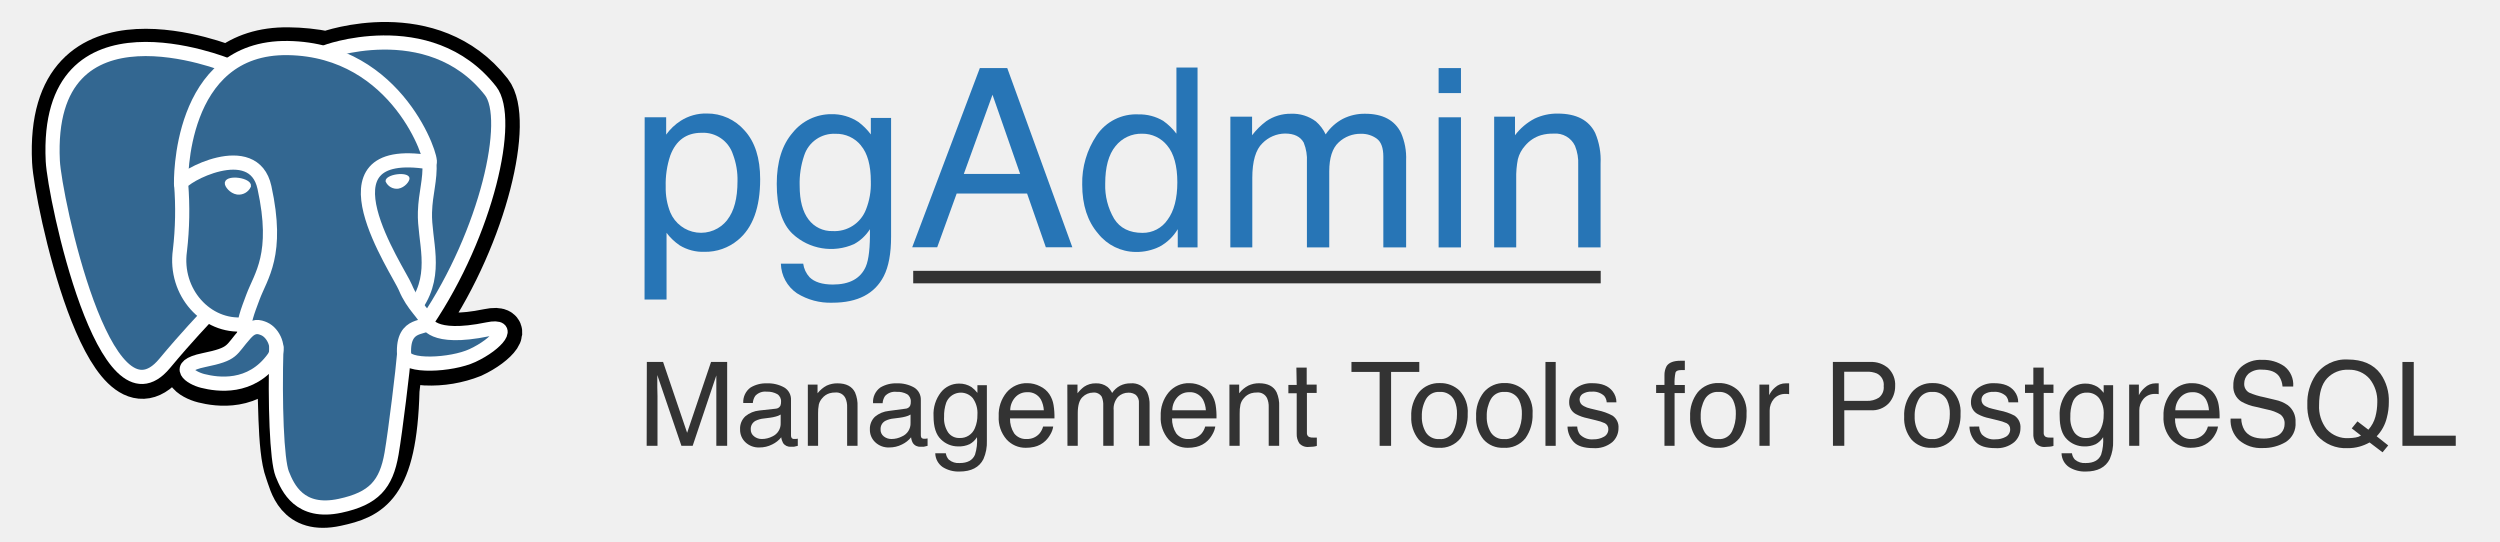
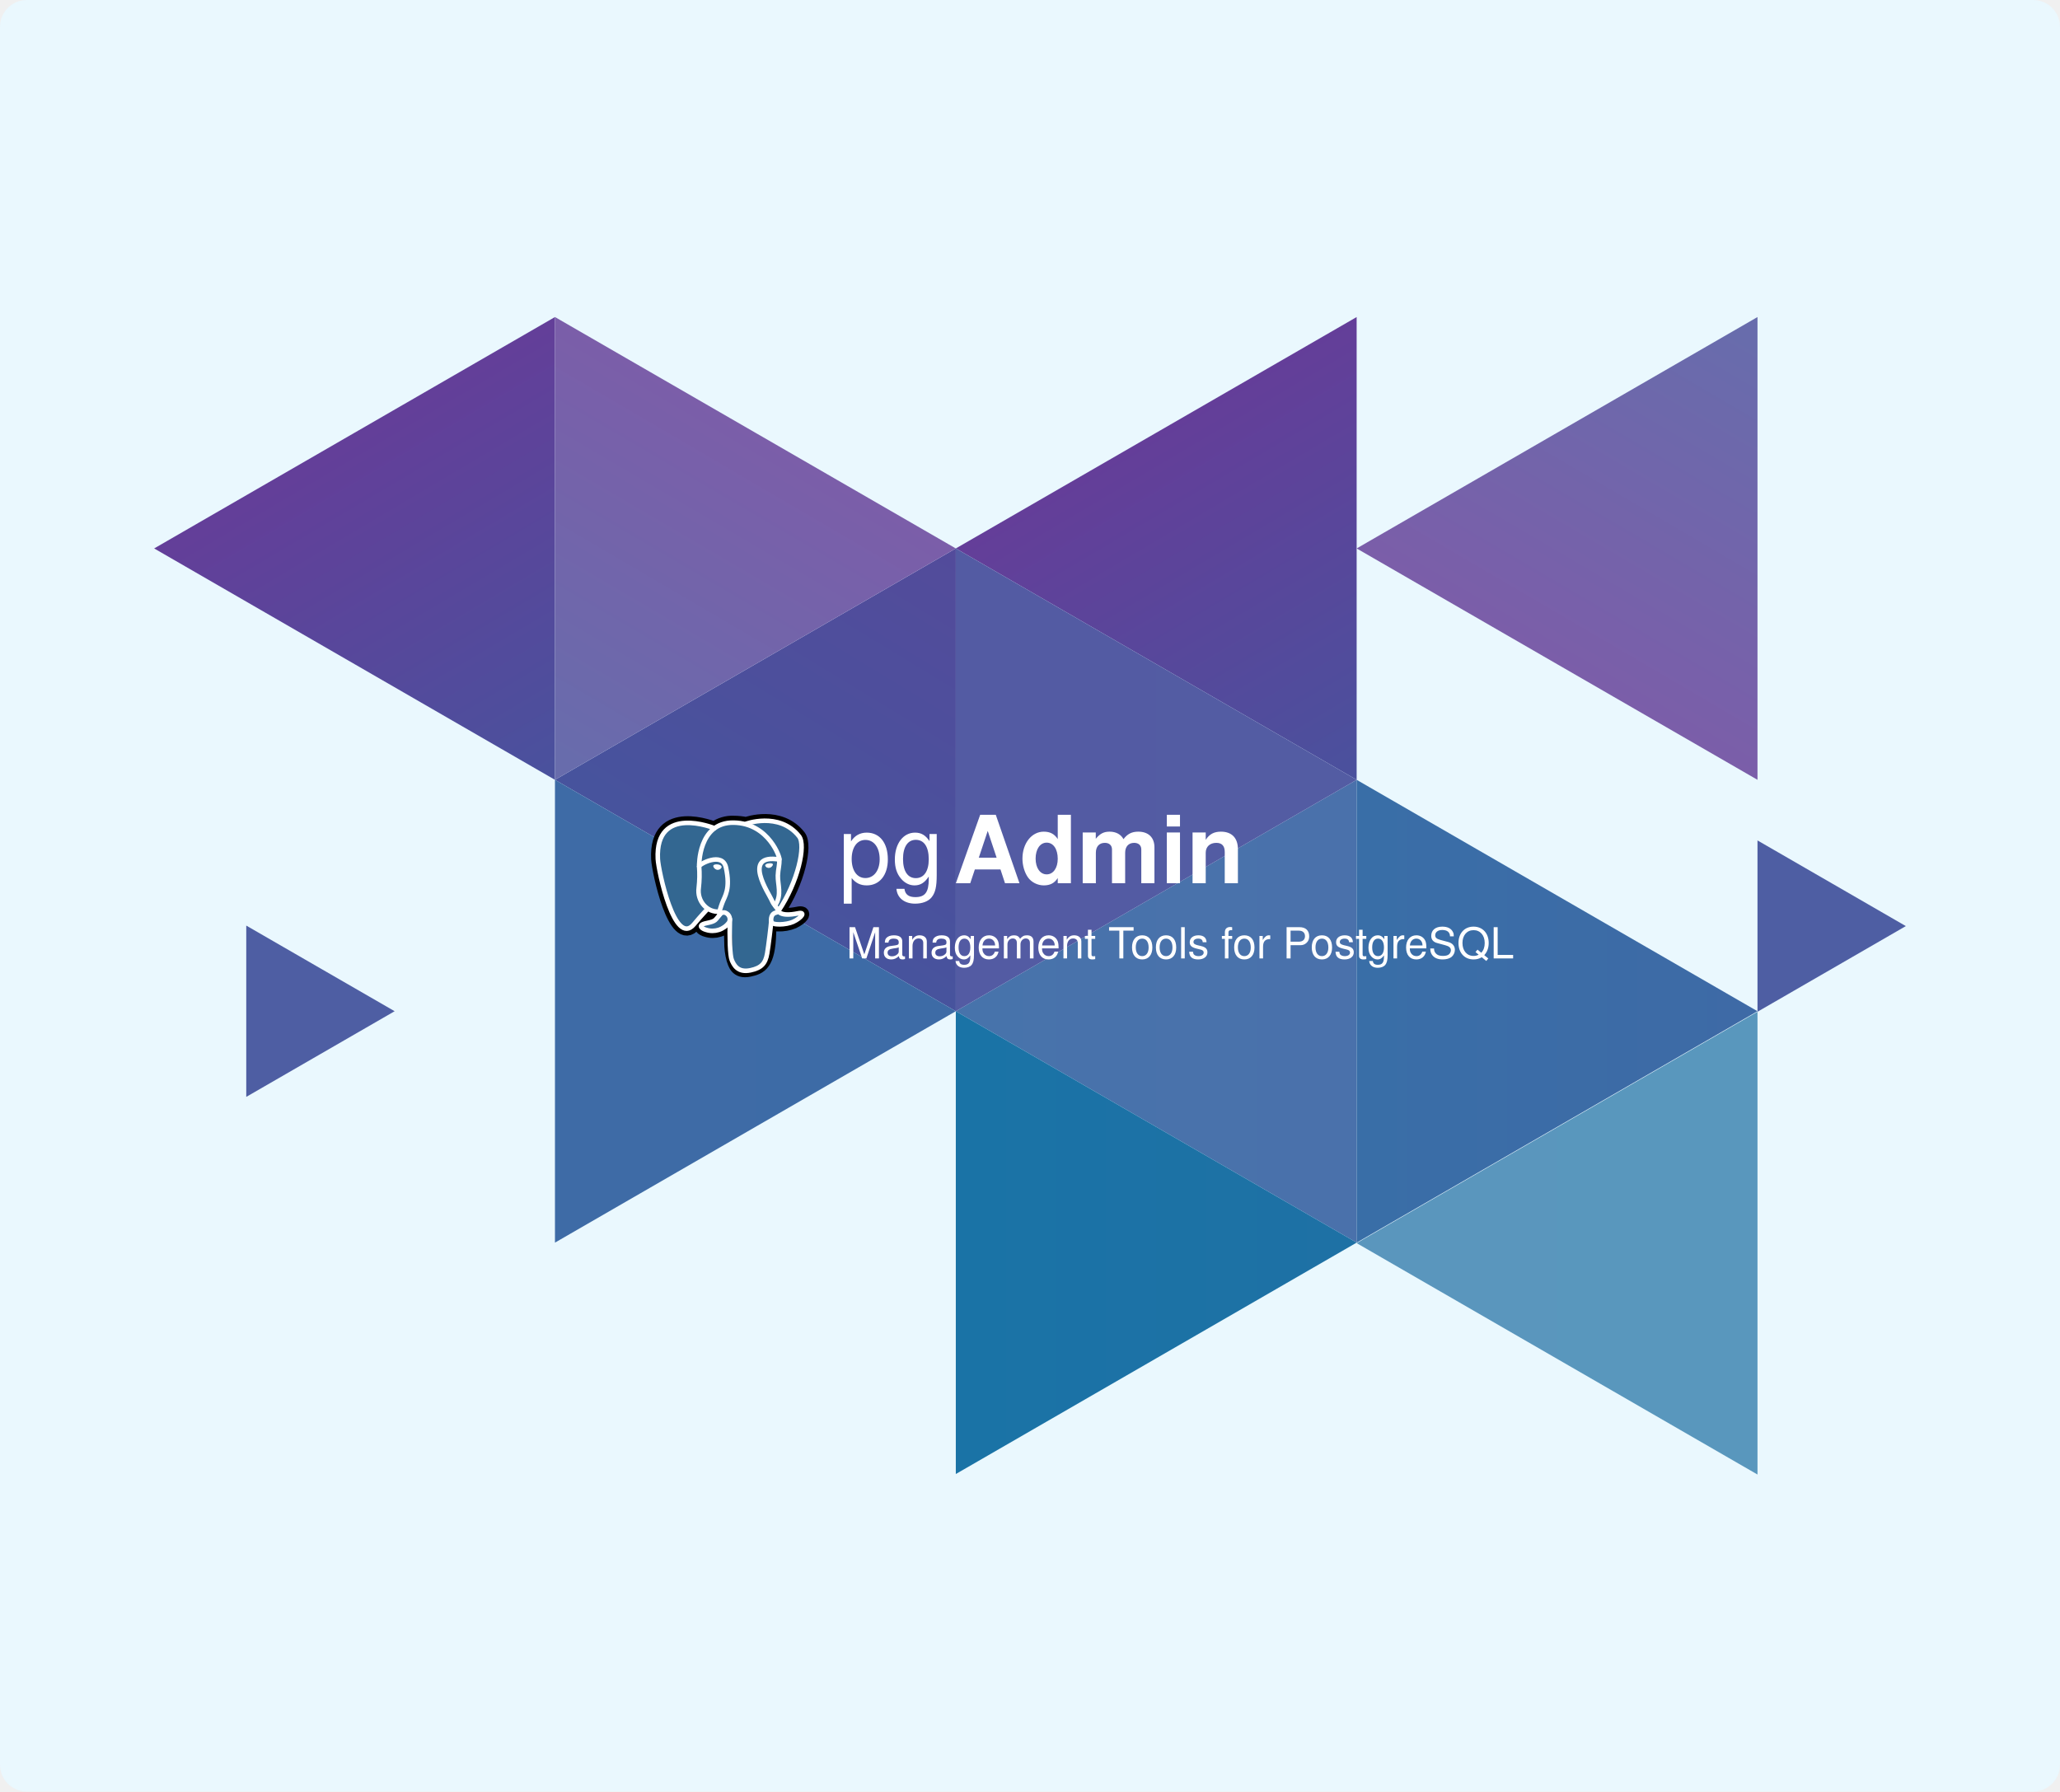
- <svg xmlns="http://www.w3.org/2000/svg" viewBox="0 0 600 130">
+ <svg xmlns="http://www.w3.org/2000/svg" xmlns:xlink="http://www.w3.org/1999/xlink" viewBox="0 0 768 668">
  <defs>
-     <style>.cls-1{stroke:#000;stroke-width:10.19px;}.cls-2{fill:#336791;}.cls-3,.cls-4,.cls-9{fill:none;}.cls-3,.cls-4,.cls-5,.cls-6{stroke:#fff;}.cls-3,.cls-4{stroke-linecap:round;stroke-width:3.4px;}.cls-3{stroke-linejoin:round;}.cls-4{stroke-linejoin:bevel;}.cls-5,.cls-6{fill:#fff;}.cls-5{stroke-width:1.13px;}.cls-6{stroke-width:0.57px;}.cls-7{fill:#2775b6;}.cls-8{fill:#333;}.cls-9{stroke:#333;stroke-width:3px;}</style>
+     <style>.cls-1{fill:#e9f8ff;opacity:0.9;}.cls-2{fill:url(#linear-gradient);}.cls-3{fill:url(#linear-gradient-2);}.cls-4{fill:url(#linear-gradient-3);}.cls-5{fill:url(#linear-gradient-4);}.cls-6{fill:url(#linear-gradient-5);}.cls-7{fill:url(#linear-gradient-6);}.cls-8{fill:url(#linear-gradient-7);}.cls-9{fill:url(#linear-gradient-8);}.cls-10{fill:url(#linear-gradient-9);}.cls-11{fill:url(#linear-gradient-10);}.cls-12{fill:url(#linear-gradient-11);}.cls-13{fill:url(#linear-gradient-12);}.cls-14{fill:url(#linear-gradient-13);}.cls-15{stroke:#000;stroke-width:5.11px;}.cls-16{fill:#336791;}.cls-17,.cls-18{fill:none;stroke-linecap:round;stroke-width:1.7px;}.cls-17,.cls-18,.cls-19,.cls-20{stroke:#fff;}.cls-17{stroke-linejoin:round;}.cls-18{stroke-linejoin:bevel;}.cls-19,.cls-20,.cls-21,.cls-23{fill:#fff;}.cls-19{stroke-width:0.57px;}.cls-20{stroke-width:0.29px;}.cls-21{font-size:35px;}.cls-21,.cls-23{font-family:Helvetica-Light, Helvetica;font-weight:300;}.cls-22{font-family:Helvetica-Bold, Helvetica;font-weight:700;}.cls-23{font-size:16px;}</style>
+     <linearGradient id="linear-gradient" x1="206.44" y1="286.69" x2="130.27" y2="158.12" gradientUnits="userSpaceOnUse">
+       <stop offset="0" stop-color="#4a519d" />
+       <stop offset="1" stop-color="#643e99" />
+     </linearGradient>
+     <linearGradient id="linear-gradient-2" x1="507.22" y1="289.91" x2="430.57" y2="160.52" xlink:href="#linear-gradient" />
+     <linearGradient id="linear-gradient-3" x1="505.78" y1="463.51" x2="655.22" y2="463.51" gradientUnits="userSpaceOnUse">
+       <stop offset="0" stop-color="#5a96bd" />
+       <stop offset="1" stop-color="#5997bd" />
+     </linearGradient>
+     <linearGradient id="linear-gradient-4" x1="282.24" y1="332.89" x2="360.13" y2="204.7" gradientUnits="userSpaceOnUse">
+       <stop offset="0" stop-color="#47539d" />
+       <stop offset="1" stop-color="#534b9b" />
+     </linearGradient>
+     <linearGradient id="linear-gradient-5" x1="285.87" y1="154.1" x2="210.32" y2="283.03" gradientUnits="userSpaceOnUse">
+       <stop offset="0" stop-color="#7c5da9" />
+       <stop offset="1" stop-color="#686cac" />
+     </linearGradient>
+     <linearGradient id="linear-gradient-6" x1="733.76" y1="142.12" x2="658.21" y2="271.05" gradientTransform="translate(1310.01 397) rotate(180)" xlink:href="#linear-gradient-5" />
+     <linearGradient id="linear-gradient-7" x1="655.22" y1="345.3" x2="710.53" y2="345.3" gradientUnits="userSpaceOnUse">
+       <stop offset="0" stop-color="#4e5ea3" />
+       <stop offset="1" stop-color="#4e5ea3" />
+     </linearGradient>
+     <linearGradient id="linear-gradient-8" x1="91.81" y1="377.04" x2="147.13" y2="377.04" xlink:href="#linear-gradient-7" />
+     <linearGradient id="linear-gradient-9" x1="206.9" y1="377.04" x2="356.34" y2="377.04" gradientUnits="userSpaceOnUse">
+       <stop offset="0" stop-color="#3e6ba6" />
+       <stop offset="1" stop-color="#3d6ba6" />
+     </linearGradient>
+     <linearGradient id="linear-gradient-10" x1="356.34" y1="377.04" x2="505.78" y2="377.04" gradientUnits="userSpaceOnUse">
+       <stop offset="0" stop-color="#4773ab" />
+       <stop offset="1" stop-color="#4a71ab" />
+     </linearGradient>
+     <linearGradient id="linear-gradient-11" x1="505.78" y1="377.04" x2="655.22" y2="377.04" gradientUnits="userSpaceOnUse">
+       <stop offset="0" stop-color="#396ea7" />
+       <stop offset="1" stop-color="#3e6aa6" />
+     </linearGradient>
+     <linearGradient id="linear-gradient-12" x1="356.34" y1="290.76" x2="505.78" y2="290.76" gradientUnits="userSpaceOnUse">
+       <stop offset="0" stop-color="#535ba3" />
+       <stop offset="1" stop-color="#535ca3" />
+     </linearGradient>
+     <linearGradient id="linear-gradient-13" x1="356.34" y1="463.32" x2="505.78" y2="463.32" gradientUnits="userSpaceOnUse">
+       <stop offset="0" stop-color="#1a73a6" />
+       <stop offset="1" stop-color="#1e71a5" />
+     </linearGradient>
  </defs>
+   <g id="Layer_2" data-name="Layer 2">
+     <rect class="cls-1" width="768" height="668" rx="10" />
+   </g>
  <g id="Layer_1" data-name="Layer 1">
-     <g id="Layer_3">
-       <path class="cls-1" d="M95.59,93.65c.77-6.44.54-7.38,5.33-6.34l1.21.11a27.6,27.6,0,0,0,11.34-1.91c6.09-2.83,9.71-7.55,3.7-6.31-13.71,2.83-14.65-1.81-14.65-1.81C117,55.91,123,28.64,117.82,22,103.57,3.76,78.91,12.37,78.5,12.6l-.13,0a48.65,48.65,0,0,0-9.15-.95C63,11.57,58.31,13.29,54.74,16c0,0-44-18.12-41.95,22.8.44,8.7,12.48,65.86,26.84,48.6C44.88,81.08,50,75.75,50,75.75A13.39,13.39,0,0,0,58.65,78l.25-.21a9,9,0,0,0,.1,2.46c-3.7,4.13-2.62,4.86-10,6.38s-3.09,4.29-.22,5c3.48.87,11.53,2.1,17-5.52l-.22.87c1.46,1.16,1.36,8.35,1.56,13.48s.55,9.93,1.6,12.75,2.28,10.1,12,8C88.81,119.46,95,117,95.59,93.65" />
-       <path class="cls-2" d="M117.17,79.2c-13.71,2.83-14.65-1.81-14.65-1.81C117,55.91,123,28.64,117.82,22,103.57,3.76,78.91,12.37,78.5,12.6l-.13,0a48.65,48.65,0,0,0-9.15-.95C63,11.57,58.31,13.29,54.74,16c0,0-44-18.12-41.95,22.8.44,8.7,12.48,65.86,26.84,48.6C44.88,81.08,50,75.75,50,75.75A13.39,13.39,0,0,0,58.65,78l.25-.21A9.41,9.41,0,0,0,59,80.22c-3.7,4.13-2.61,4.86-10,6.38s-3.08,4.29-.21,5c3.48.87,11.53,2.1,17-5.52l-.22.87c1.45,1.16,2.47,7.56,2.3,13.35s-.28,9.77.86,12.88,2.28,10.1,12,8C88.81,119.46,93,115,93.6,107.42,94,102.07,95,102.87,95,98.08l.75-2.26c.87-7.26.14-9.6,5.15-8.51l1.21.11a27.6,27.6,0,0,0,11.34-1.91c6.09-2.83,9.71-7.55,3.7-6.31Z" />
-       <path class="cls-3" d="M66.33,83.36c-.38,13.5.09,27.09,1.41,30.39s4.15,9.73,13.88,7.64c8.12-1.74,11.08-5.11,12.36-12.55.94-5.47,2.77-20.67,3-23.79" />
-       <path class="cls-3" d="M54.67,15.7s-44-18-42,22.93c.44,8.7,12.48,65.87,26.84,48.6,5.25-6.32,10-11.27,10-11.27" />
-       <path class="cls-3" d="M78.45,12.42c-1.52.47,24.49-9.51,39.28,9.38,5.22,6.67-.83,33.94-15.31,55.42" />
-       <path class="cls-4" d="M102.42,77.22s.94,4.64,14.65,1.81c6-1.24,2.4,3.48-3.7,6.31-5,2.32-16.21,2.92-16.39-.29-.47-8.27,5.9-5.76,5.44-7.83-.42-1.87-3.26-3.7-5.15-8.27-1.64-4-22.57-34.58,5.8-30,1-.22-7.4-27-33.95-27.42S43.45,44.14,43.45,44.14" />
-       <path class="cls-3" d="M58.9,80.05c-3.7,4.13-2.61,4.86-10,6.38s-3.09,4.29-.22,5c3.48.87,11.53,2.1,17-5.52,1.66-2.32,0-6-2.28-7-1.1-.46-2.57-1-4.46,1.09Z" />
-       <path class="cls-3" d="M58.66,80c-.38-2.44.79-5.33,2.05-8.71C62.6,66.19,67,61.11,63.47,45c-2.6-12-20-2.5-20-.87a81.48,81.48,0,0,1-.29,16c-1.41,10.06,6.4,18.57,15.39,17.7" />
-       <path class="cls-5" d="M54.51,43.9c-.08.55,1,2,2.45,2.23a2.62,2.62,0,0,0,2.72-1.51c.08-.56-1-1.17-2.44-1.37s-2.65.09-2.73.65Z" />
-       <path class="cls-6" d="M98,42.76c.07.56-1,2-2.45,2.24a2.64,2.64,0,0,1-2.73-1.52c-.07-.55,1-1.16,2.45-1.36s2.65.09,2.73.64Z" />
-       <path class="cls-3" d="M103.07,38.92c.24,4.36-.94,7.33-1.08,12-.22,6.74,3.21,14.46-2,22.19" />
+     <polygon class="cls-2" points="206.9 204.49 206.9 290.76 132.19 247.63 57.47 204.49 132.19 161.35 206.9 118.21 206.9 204.49" />
+     <polygon class="cls-3" points="505.78 204.49 505.78 290.76 431.06 247.63 356.34 204.49 431.06 161.35 505.78 118.21 505.78 204.49" />
+     <polygon class="cls-4" points="655.22 463.51 655.22 549.79 580.5 506.65 505.78 463.51 580.5 420.37 655.22 377.24 655.22 463.51" />
+     <polygon class="cls-5" points="356.34 290.76 356.34 377.04 281.62 333.9 206.9 290.76 281.62 247.63 356.34 204.49 356.34 290.76" />
+     <polygon class="cls-6" points="206.9 204.49 206.9 118.21 281.62 161.35 356.34 204.49 281.62 247.63 206.9 290.76 206.9 204.49" />
+     <polygon class="cls-7" points="655.22 204.49 655.22 290.76 580.5 247.63 505.78 204.49 580.5 161.35 655.22 118.21 655.22 204.49" />
+     <polygon class="cls-8" points="655.22 345.3 655.22 313.36 682.88 329.33 710.53 345.3 682.88 361.27 655.22 377.24 655.22 345.3" />
+     <polygon class="cls-9" points="91.81 377.04 91.81 345.11 119.47 361.08 147.13 377.04 119.47 393.01 91.81 408.98 91.81 377.04" />
+     <polygon class="cls-10" points="206.9 377.04 206.9 290.76 281.62 333.9 356.34 377.04 281.62 420.18 206.9 463.32 206.9 377.04" />
+     <polygon class="cls-11" points="505.78 377.04 505.78 463.32 431.06 420.18 356.34 377.04 431.06 333.9 505.78 290.76 505.78 377.04" />
+     <polygon class="cls-12" points="505.78 377.04 505.78 290.76 580.5 333.9 655.22 377.04 580.5 420.18 505.78 463.32 505.78 377.04" />
+     <polygon class="cls-13" points="356.34 290.76 356.34 204.49 431.06 247.63 505.78 290.76 431.06 333.9 356.34 377.04 356.34 290.76" />
+     <polygon class="cls-14" points="356.34 463.32 356.34 377.04 431.06 420.18 505.78 463.32 431.06 506.46 356.34 549.6 356.34 463.32" />
+     <g id="Layer_1-2" data-name="Layer 1">
+       <g id="Layer_3" data-name="Layer 3">
+         <path class="cls-15" d="M286.79,347.86c.38-3.23.27-3.7,2.67-3.18l.61.06a13.8,13.8,0,0,0,5.68-1c3.05-1.42,4.87-3.78,1.86-3.16-6.88,1.42-7.35-.91-7.35-.91,7.26-10.77,10.27-24.44,7.67-27.77-7.14-9.14-19.51-4.83-19.71-4.71h-.07a23.5,23.5,0,0,0-4.58-.48,11.36,11.36,0,0,0-7.26,2.18s-22.06-9.08-21,11.43c.22,4.36,6.26,33,13.46,24.37,2.63-3.17,5.2-5.84,5.2-5.84a6.73,6.73,0,0,0,4.34,1.13l.12-.11a4.6,4.6,0,0,0,.05,1.23c-1.85,2.08-1.31,2.44-5,3.2s-1.55,2.15-.11,2.51a7.64,7.64,0,0,0,8.52-2.77l-.11.44c.73.58.68,4.19.78,6.76a23.87,23.87,0,0,0,.81,6.39c.52,1.41,1.14,5.06,6,4,4.06-.88,7.16-2.11,7.46-13.82" />
+         <path class="cls-16" d="M297.61,340.62c-6.88,1.42-7.35-.91-7.35-.91,7.26-10.77,10.27-24.44,7.67-27.77-7.14-9.14-19.51-4.83-19.71-4.71h-.07a23.5,23.5,0,0,0-4.58-.48,11.36,11.36,0,0,0-7.26,2.18s-22.06-9.08-21,11.43c.22,4.36,6.26,33,13.46,24.37,2.63-3.17,5.2-5.84,5.2-5.84a6.73,6.73,0,0,0,4.34,1.13l.12-.11a5,5,0,0,0,.05,1.22c-1.85,2.07-1.31,2.44-5,3.2s-1.55,2.15-.11,2.5a7.65,7.65,0,0,0,8.53-2.76l-.11.43c.72.59,1.23,3.79,1.15,6.7s-.14,4.9.43,6.45,1.14,5.07,6,4c4.05-.87,6.15-3.1,6.45-6.9.2-2.69.7-2.28.7-4.69l.38-1.13c.43-3.64.07-4.81,2.58-4.27l.61.06a13.8,13.8,0,0,0,5.68-1c3.05-1.42,4.87-3.78,1.86-3.16Z" />
+         <path class="cls-17" d="M272.12,342.7c-.19,6.77,0,13.59.7,15.24s2.08,4.88,7,3.83c4.07-.87,5.56-2.56,6.2-6.29.47-2.74,1.39-10.36,1.5-11.93m-21.21-34.77s-22.06-9-21.06,11.5c.22,4.36,6.26,33,13.46,24.36,2.63-3.16,5-5.65,5-5.65m14.51-31.85c-.76.23,12.28-4.77,19.7,4.7,2.61,3.34-.42,17-7.68,27.79" />
+         <path class="cls-18" d="M290.21,339.63s.47,2.32,7.35.9c3-.62,1.2,1.75-1.86,3.17-2.51,1.16-8.13,1.46-8.22-.15-.23-4.15,3-2.89,2.73-3.92s-1.63-1.86-2.58-4.15c-.82-2-11.32-17.34,2.91-15,.5-.11-3.71-13.54-17-13.75S260.65,323,260.65,323" />
+         <path class="cls-17" d="M268.39,341c-1.85,2.07-1.31,2.44-5,3.2s-1.55,2.15-.11,2.51a7.64,7.64,0,0,0,8.52-2.77,2.57,2.57,0,0,0-1.14-3.51,1.7,1.7,0,0,0-2.24.55Z" />
+         <path class="cls-17" d="M268.27,341c-.19-1.22.4-2.67,1-4.37.95-2.55,3.15-5.1,1.38-13.18-1.3-6-10-1.25-10-.43a41.35,41.35,0,0,1-.15,8c-.71,5,3.21,9.31,7.72,8.87" />
+         <path class="cls-19" d="M266.19,322.92c0,.28.5,1,1.23,1.12a1.32,1.32,0,0,0,1.36-.76c0-.28-.5-.59-1.22-.69S266.23,322.64,266.19,322.92Z" />
+         <path class="cls-20" d="M288,322.35c0,.28-.51,1-1.23,1.12a1.32,1.32,0,0,1-1.37-.76c0-.28.5-.58,1.23-.68S288,322.07,288,322.35Z" />
+         <path class="cls-17" d="M290.54,320.42c.12,2.19-.47,3.68-.54,6-.11,3.38,1.61,7.25-1,11.12" />
+       </g>
    </g>
-     <path class="cls-7" d="M154.72,28.15h5.16v4.16A12.84,12.84,0,0,1,163.35,29a11.17,11.17,0,0,1,6.28-1.76,11.84,11.84,0,0,1,9.08,4.09c2.48,2.72,3.73,6.62,3.73,11.67q0,10.26-5.38,14.65a12.2,12.2,0,0,1-7.95,2.79,10.78,10.78,0,0,1-6-1.56,13.55,13.55,0,0,1-3.14-3v16h-5.28Zm19.84,24.6Q177,49.65,177,43.5a17,17,0,0,0-1.09-6.44,7.51,7.51,0,0,0-7.53-5.19q-5.49,0-7.52,5.48a21.49,21.49,0,0,0-1.09,7.44A15.64,15.64,0,0,0,160.88,51a8,8,0,0,0,13.68,1.78Z" />
-     <path class="cls-7" d="M206,29.26a14.6,14.6,0,0,1,3,3V28.3h4.86V56.83c0,4-.58,7.13-1.75,9.44q-3.27,6.38-12.35,6.38a15.07,15.07,0,0,1-8.5-2.27,8.86,8.86,0,0,1-3.85-7.1h5.36a6,6,0,0,0,1.52,3.25q1.77,1.75,5.59,1.76,6,0,7.9-4.28,1.1-2.52,1-9a10.39,10.39,0,0,1-3.8,3.57,13.56,13.56,0,0,1-14.75-2.45q-3.81-3.62-3.81-12,0-7.89,3.84-12.31a11.85,11.85,0,0,1,9.27-4.42A11.37,11.37,0,0,1,206,29.26Zm.64,5.66a7.61,7.61,0,0,0-6.09-2.81A7.52,7.52,0,0,0,193,37.32a20.56,20.56,0,0,0-1.08,7.3c0,3.53.72,6.22,2.14,8.07a6.93,6.93,0,0,0,5.76,2.77,8.09,8.09,0,0,0,8-5.13A16.72,16.72,0,0,0,209,43.56Q209,37.73,206.62,34.92Z" />
-     <path class="cls-7" d="M235.16,16.34h6.58l15.62,43H251l-4.5-12.89H229.6l-4.67,12.89h-6Zm9.67,25.4-6.63-19-6.88,19Z" />
-     <path class="cls-7" d="M279.16,29a14.3,14.3,0,0,1,3.18,3.08V16.2h5.07V59.38h-4.75V55a11.33,11.33,0,0,1-4.35,4.19,12.51,12.51,0,0,1-5.75,1.28,11.61,11.61,0,0,1-9-4.4q-3.82-4.41-3.83-11.74a20.35,20.35,0,0,1,3.49-11.88,11.41,11.41,0,0,1,10-5A11.15,11.15,0,0,1,279.16,29ZM267.39,52.5q2.13,3.39,6.82,3.39a7.17,7.17,0,0,0,6-3.14c1.56-2.1,2.35-5.12,2.35-9s-.81-6.9-2.42-8.81a7.56,7.56,0,0,0-6-2.85,7.88,7.88,0,0,0-6.43,3c-1.64,2-2.46,5-2.46,9A15.62,15.62,0,0,0,267.39,52.5Z" />
-     <path class="cls-7" d="M295.29,28h5.21v4.46a17.4,17.4,0,0,1,3.4-3.37,10.24,10.24,0,0,1,5.92-1.79,9.34,9.34,0,0,1,6,1.85,9.61,9.61,0,0,1,2.34,3.1,11.37,11.37,0,0,1,4.13-3.73,11.52,11.52,0,0,1,5.33-1.22q6.33,0,8.62,4.57a15,15,0,0,1,1.23,6.62V59.38H332V37.58c0-2.09-.52-3.52-1.57-4.3a6.2,6.2,0,0,0-3.82-1.17,7.58,7.58,0,0,0-5.35,2.08c-1.49,1.38-2.24,3.7-2.24,6.94V59.38h-5.36V38.9a10.78,10.78,0,0,0-.76-4.66q-1.2-2.19-4.49-2.19A7.73,7.73,0,0,0,303,34.36c-1.63,1.54-2.45,4.34-2.45,8.38V59.38h-5.27Z" />
-     <path class="cls-7" d="M345.27,16.34h5.36v6h-5.36Zm0,11.81h5.36V59.38h-5.36Z" />
-     <path class="cls-7" d="M358.6,28h5v4.46a14,14,0,0,1,4.72-4,12.56,12.56,0,0,1,5.53-1.2c4.46,0,7.46,1.55,9,4.66a16.52,16.52,0,0,1,1.29,7.29V59.38h-5.37V39.61A10.8,10.8,0,0,0,378,35a5.15,5.15,0,0,0-5.1-2.93,10.21,10.21,0,0,0-3.08.38A8,8,0,0,0,366,35a7.66,7.66,0,0,0-1.71,3.2,21.84,21.84,0,0,0-.4,4.74V59.38H358.6Z" />
-     <path class="cls-8" d="M155.24,86.87h3.9l5.77,17,5.74-17h3.87V107h-2.6V95.1q0-.61,0-2c0-.94,0-2,0-3L166.24,107h-2.7L157.75,90v.61c0,.49,0,1.24,0,2.25s.05,1.75.05,2.22V107h-2.6Z" />
-     <path class="cls-8" d="M186.15,98.09a1.35,1.35,0,0,0,1.14-.71,2.31,2.31,0,0,0,.16-.94,2,2,0,0,0-.89-1.84A4.79,4.79,0,0,0,184,94a3.21,3.21,0,0,0-2.73,1,3.44,3.44,0,0,0-.59,1.72h-2.3A4.28,4.28,0,0,1,180.14,93,7.16,7.16,0,0,1,184.05,92a8,8,0,0,1,4.19,1,3.34,3.34,0,0,1,1.6,3.06v8.44a1.06,1.06,0,0,0,.16.62.77.77,0,0,0,.66.23l.37,0,.44-.07V107a7.38,7.38,0,0,1-.88.21,5.92,5.92,0,0,1-.82,0,2,2,0,0,1-1.84-.9,3.63,3.63,0,0,1-.43-1.36,6.16,6.16,0,0,1-2.16,1.71,6.56,6.56,0,0,1-3.1.73,4.59,4.59,0,0,1-3.33-1.24,4.09,4.09,0,0,1-1.29-3.09,4,4,0,0,1,1.27-3.16,6.16,6.16,0,0,1,3.34-1.38ZM181,104.74a2.88,2.88,0,0,0,1.84.62,5.51,5.51,0,0,0,2.52-.61,3.37,3.37,0,0,0,2-3.26v-2a3.79,3.79,0,0,1-1.16.48,10.37,10.37,0,0,1-1.39.28l-1.49.19a5.68,5.68,0,0,0-2,.56,2.18,2.18,0,0,0-1.14,2A2,2,0,0,0,181,104.74Z" />
-     <path class="cls-8" d="M193.88,92.31h2.33v2.08a6.73,6.73,0,0,1,2.2-1.85A6,6,0,0,1,201,92q3.12,0,4.21,2.18a7.73,7.73,0,0,1,.6,3.4V107h-2.5V97.73a4.87,4.87,0,0,0-.4-2.16,2.41,2.41,0,0,0-2.38-1.37,4.75,4.75,0,0,0-1.43.18,3.68,3.68,0,0,0-1.78,1.2,3.55,3.55,0,0,0-.8,1.5,10.3,10.3,0,0,0-.18,2.21V107h-2.46Z" />
-     <path class="cls-8" d="M217.29,98.09a1.33,1.33,0,0,0,1.14-.71,2.15,2.15,0,0,0,.16-.94,2,2,0,0,0-.89-1.84,4.79,4.79,0,0,0-2.56-.56,3.24,3.24,0,0,0-2.73,1,3.44,3.44,0,0,0-.58,1.72h-2.3A4.27,4.27,0,0,1,211.28,93,7.19,7.19,0,0,1,215.2,92a8,8,0,0,1,4.19,1A3.36,3.36,0,0,1,221,96v8.44a1.14,1.14,0,0,0,.15.62.79.79,0,0,0,.67.23l.37,0,.43-.07V107a7.32,7.32,0,0,1-.87.21,6,6,0,0,1-.82,0,2,2,0,0,1-1.85-.9,3.46,3.46,0,0,1-.42-1.36,6.16,6.16,0,0,1-2.16,1.71,6.63,6.63,0,0,1-3.11.73,4.58,4.58,0,0,1-3.32-1.24,4.06,4.06,0,0,1-1.3-3.09A4,4,0,0,1,210,100a6.13,6.13,0,0,1,3.33-1.38Zm-5.18,6.65a2.91,2.91,0,0,0,1.85.62,5.47,5.47,0,0,0,2.51-.61,3.38,3.38,0,0,0,2.06-3.26v-2a3.9,3.9,0,0,1-1.16.48,10.51,10.51,0,0,1-1.4.28l-1.48.19a5.55,5.55,0,0,0-2,.56,2.17,2.17,0,0,0-1.15,2A2,2,0,0,0,212.11,104.74Z" />
-     <path class="cls-8" d="M233.16,92.9a7.05,7.05,0,0,1,1.42,1.39V92.45h2.27v13.32a10,10,0,0,1-.82,4.4c-1,2-2.94,3-5.77,3a7.09,7.09,0,0,1-4-1.06,4.15,4.15,0,0,1-1.8-3.32H227a2.81,2.81,0,0,0,.71,1.52,3.57,3.57,0,0,0,2.61.82c1.88,0,3.1-.66,3.68-2a11.15,11.15,0,0,0,.48-4.2,4.84,4.84,0,0,1-1.77,1.67,5.93,5.93,0,0,1-2.74.54,5.79,5.79,0,0,1-4.14-1.69q-1.79-1.68-1.78-5.58a8.49,8.49,0,0,1,1.79-5.74,5.51,5.51,0,0,1,4.32-2.07A5.33,5.33,0,0,1,233.16,92.9Zm.3,2.64a3.77,3.77,0,0,0-6.38,1.12,9.73,9.73,0,0,0-.5,3.4,6.05,6.05,0,0,0,1,3.77,3.21,3.21,0,0,0,2.68,1.29,3.77,3.77,0,0,0,3.72-2.39,7.71,7.71,0,0,0,.6-3.16A6.13,6.13,0,0,0,233.46,95.54Z" />
-     <path class="cls-8" d="M249.64,92.72a5.44,5.44,0,0,1,2.21,1.89,6.52,6.52,0,0,1,1,2.58,17.44,17.44,0,0,1,.22,3.23H242.4a6.34,6.34,0,0,0,1,3.59,3.49,3.49,0,0,0,3,1.35,3.9,3.9,0,0,0,3.05-1.28,4.5,4.5,0,0,0,.9-1.72h2.42a5,5,0,0,1-.63,1.8,6.58,6.58,0,0,1-1.21,1.62,5.71,5.71,0,0,1-2.75,1.48,8.71,8.71,0,0,1-2,.21,6.11,6.11,0,0,1-4.6-2,7.79,7.79,0,0,1-1.89-5.58,8.41,8.41,0,0,1,1.9-5.72,6.26,6.26,0,0,1,5-2.21A6.59,6.59,0,0,1,249.64,92.72Zm.88,5.74a6.46,6.46,0,0,0-.69-2.55,3.54,3.54,0,0,0-3.35-1.78,3.72,3.72,0,0,0-2.82,1.22,4.69,4.69,0,0,0-1.21,3.11Z" />
-     <path class="cls-8" d="M256.16,92.31h2.44v2.08a8.23,8.23,0,0,1,1.58-1.57A4.79,4.79,0,0,1,263,92a4.31,4.31,0,0,1,2.81.87,4.5,4.5,0,0,1,1.1,1.44,5.27,5.27,0,0,1,1.92-1.74,5.37,5.37,0,0,1,2.49-.57,4.08,4.08,0,0,1,4,2.14,7,7,0,0,1,.58,3.09V107h-2.56V96.78a2.41,2.41,0,0,0-.73-2,2.93,2.93,0,0,0-1.79-.54,3.53,3.53,0,0,0-2.49,1,4.23,4.23,0,0,0-1.05,3.24V107h-2.5V97.4a5,5,0,0,0-.36-2.18,2.17,2.17,0,0,0-2.09-1,3.59,3.59,0,0,0-2.53,1.08c-.76.72-1.14,2-1.14,3.91V107h-2.47Z" />
-     <path class="cls-8" d="M288.53,92.72a5.47,5.47,0,0,1,2.22,1.89,6.67,6.67,0,0,1,1,2.58,17.66,17.66,0,0,1,.21,3.23H281.29a6.42,6.42,0,0,0,1,3.59,3.48,3.48,0,0,0,3,1.35,3.9,3.9,0,0,0,3.06-1.28,4.5,4.5,0,0,0,.9-1.72h2.42a5.23,5.23,0,0,1-.64,1.8,6.56,6.56,0,0,1-1.2,1.62,5.7,5.7,0,0,1-2.76,1.48,8.62,8.62,0,0,1-2,.21,6.14,6.14,0,0,1-4.61-2,7.79,7.79,0,0,1-1.89-5.58,8.41,8.41,0,0,1,1.91-5.72,6.24,6.24,0,0,1,5-2.21A6.58,6.58,0,0,1,288.53,92.72Zm.88,5.74a6.46,6.46,0,0,0-.69-2.55,3.53,3.53,0,0,0-3.35-1.78,3.72,3.72,0,0,0-2.82,1.22,4.63,4.63,0,0,0-1.2,3.11Z" />
-     <path class="cls-8" d="M295.06,92.31h2.34v2.08a6.63,6.63,0,0,1,2.2-1.85,5.91,5.91,0,0,1,2.58-.56c2.08,0,3.49.73,4.21,2.18a7.57,7.57,0,0,1,.61,3.4V107h-2.51V97.73a5,5,0,0,0-.39-2.16,2.41,2.41,0,0,0-2.38-1.37,4.86,4.86,0,0,0-1.44.18,3.7,3.7,0,0,0-1.77,1.2,3.55,3.55,0,0,0-.8,1.5,9.58,9.58,0,0,0-.19,2.21V107h-2.46Z" />
-     <path class="cls-8" d="M311.13,88.22h2.48v4.09H316v2h-2.34v9.56a1,1,0,0,0,.52,1,2.21,2.21,0,0,0,1,.15h.38l.48,0v2a4.16,4.16,0,0,1-.88.18,7.74,7.74,0,0,1-1,.06,2.69,2.69,0,0,1-2.34-.88,3.94,3.94,0,0,1-.61-2.29v-9.7h-2v-2h2Z" />
-     <path class="cls-8" d="M340.63,86.87v2.39h-6.77V107h-2.75V89.26h-6.76V86.87Z" />
-     <path class="cls-8" d="M350.31,93.77a7.42,7.42,0,0,1,1.94,5.55,9.57,9.57,0,0,1-1.71,5.85,6.19,6.19,0,0,1-5.31,2.3,6,6,0,0,1-4.76-2A8.08,8.08,0,0,1,338.7,100a8.78,8.78,0,0,1,1.86-5.88,6.25,6.25,0,0,1,5-2.18A6.6,6.6,0,0,1,350.31,93.77Zm-1.53,9.74a9.32,9.32,0,0,0,.9-4.12,7.39,7.39,0,0,0-.65-3.33,3.63,3.63,0,0,0-3.54-2,3.49,3.49,0,0,0-3.25,1.72,8.07,8.07,0,0,0-1,4.15,7.05,7.05,0,0,0,1,3.89,3.56,3.56,0,0,0,3.22,1.56A3.35,3.35,0,0,0,348.78,103.51Z" />
-     <path class="cls-8" d="M365.88,93.77a7.42,7.42,0,0,1,1.94,5.55,9.57,9.57,0,0,1-1.71,5.85,6.19,6.19,0,0,1-5.31,2.3,6,6,0,0,1-4.76-2,8.08,8.08,0,0,1-1.77-5.48,8.78,8.78,0,0,1,1.86-5.88,6.25,6.25,0,0,1,5-2.18A6.58,6.58,0,0,1,365.88,93.77Zm-1.53,9.74a9.32,9.32,0,0,0,.9-4.12,7.26,7.26,0,0,0-.65-3.33,3.63,3.63,0,0,0-3.54-2,3.46,3.46,0,0,0-3.24,1.72,8,8,0,0,0-1,4.15,7,7,0,0,0,1,3.89,3.54,3.54,0,0,0,3.21,1.56A3.35,3.35,0,0,0,364.35,103.51Z" />
-     <path class="cls-8" d="M370.91,86.87h2.46V107h-2.46Z" />
-     <path class="cls-8" d="M378.53,102.36a3.47,3.47,0,0,0,.63,1.89,4,4,0,0,0,3.29,1.19,4.86,4.86,0,0,0,2.45-.6A2,2,0,0,0,386,103a1.56,1.56,0,0,0-.84-1.43,10.63,10.63,0,0,0-2.14-.7l-2-.49a10,10,0,0,1-2.81-1,3.11,3.11,0,0,1-1.61-2.76,4.21,4.21,0,0,1,1.52-3.37,6.13,6.13,0,0,1,4.08-1.28q3.36,0,4.83,1.94a4.24,4.24,0,0,1,.91,2.65h-2.33A2.72,2.72,0,0,0,385,95a3.92,3.92,0,0,0-3-1,3.7,3.7,0,0,0-2.16.53,1.65,1.65,0,0,0-.74,1.4,1.73,1.73,0,0,0,1,1.53,5.69,5.69,0,0,0,1.64.6l1.66.4A12.73,12.73,0,0,1,387,99.75a3.3,3.3,0,0,1,1.44,3,4.48,4.48,0,0,1-1.5,3.37,6.45,6.45,0,0,1-4.58,1.43c-2.2,0-3.77-.5-4.68-1.49a5.59,5.59,0,0,1-1.48-3.67Z" />
-     <path class="cls-8" d="M400,87.84c.58-.84,1.68-1.26,3.32-1.26l.48,0,.56,0v2.24l-.56,0h-.32c-.76,0-1.21.19-1.36.58a11.75,11.75,0,0,0-.22,3h2.46v1.94h-2.46V107h-2.43V94.32h-2V92.38h2v-2.3A4.43,4.43,0,0,1,400,87.84Z" />
-     <path class="cls-8" d="M417.23,93.77a7.38,7.38,0,0,1,1.94,5.55,9.57,9.57,0,0,1-1.71,5.85,6.18,6.18,0,0,1-5.3,2.3,6,6,0,0,1-4.77-2,8.07,8.07,0,0,1-1.76-5.48,8.83,8.83,0,0,1,1.85-5.88,6.25,6.25,0,0,1,5-2.18A6.58,6.58,0,0,1,417.23,93.77Zm-1.53,9.74a9.32,9.32,0,0,0,.9-4.12,7.26,7.26,0,0,0-.65-3.33,3.63,3.63,0,0,0-3.54-2,3.47,3.47,0,0,0-3.24,1.72,8,8,0,0,0-1,4.15,7,7,0,0,0,1,3.89,3.55,3.55,0,0,0,3.22,1.56A3.35,3.35,0,0,0,415.7,103.51Z" />
-     <path class="cls-8" d="M422.26,92.31h2.34v2.53A5.61,5.61,0,0,1,426,93,3.68,3.68,0,0,1,428.59,92l.24,0,.56,0v2.6a2.08,2.08,0,0,0-.41-.05l-.4,0a3.52,3.52,0,0,0-2.86,1.2,4.2,4.2,0,0,0-1,2.75V107h-2.46Z" />
-     <path class="cls-8" d="M439.89,86.87h9a6.09,6.09,0,0,1,4.31,1.51,5.5,5.5,0,0,1,1.64,4.25,6.15,6.15,0,0,1-1.47,4.09,5.5,5.5,0,0,1-4.47,1.74h-6.27V107h-2.72Zm10.55,2.76a5.92,5.92,0,0,0-2.46-.42h-5.37v7H448a5.07,5.07,0,0,0,2.95-.78,3.1,3.1,0,0,0,1.14-2.75A3,3,0,0,0,450.44,89.63Z" />
-     <path class="cls-8" d="M468.58,93.77a7.38,7.38,0,0,1,1.95,5.55,9.51,9.51,0,0,1-1.72,5.85,6.17,6.17,0,0,1-5.3,2.3,6,6,0,0,1-4.77-2A8.07,8.07,0,0,1,457,100a8.78,8.78,0,0,1,1.86-5.88,6.23,6.23,0,0,1,5-2.18A6.56,6.56,0,0,1,468.58,93.77Zm-1.52,9.74a9.32,9.32,0,0,0,.9-4.12,7.39,7.39,0,0,0-.65-3.33,3.65,3.65,0,0,0-3.55-2,3.48,3.48,0,0,0-3.24,1.72,8,8,0,0,0-1,4.15,7,7,0,0,0,1,3.89,3.56,3.56,0,0,0,3.22,1.56A3.36,3.36,0,0,0,467.06,103.51Z" />
-     <path class="cls-8" d="M475,102.36a3.47,3.47,0,0,0,.63,1.89,4,4,0,0,0,3.29,1.19,4.93,4.93,0,0,0,2.46-.6,2,2,0,0,0,1.06-1.84,1.55,1.55,0,0,0-.85-1.43,10.4,10.4,0,0,0-2.14-.7l-2-.49a9.78,9.78,0,0,1-2.8-1,3.1,3.1,0,0,1-1.62-2.76,4.21,4.21,0,0,1,1.52-3.37,6.13,6.13,0,0,1,4.08-1.28q3.36,0,4.84,1.94a4.17,4.17,0,0,1,.9,2.65h-2.33a2.72,2.72,0,0,0-.6-1.51,3.92,3.92,0,0,0-3-1,3.7,3.7,0,0,0-2.16.53,1.64,1.64,0,0,0-.73,1.4,1.72,1.72,0,0,0,1,1.53,5.66,5.66,0,0,0,1.65.6l1.65.4a12.83,12.83,0,0,1,3.63,1.24,3.31,3.31,0,0,1,1.43,3,4.48,4.48,0,0,1-1.5,3.37,6.45,6.45,0,0,1-4.58,1.43q-3.3,0-4.68-1.49a5.59,5.59,0,0,1-1.48-3.67Z" />
-     <path class="cls-8" d="M488,88.22h2.49v4.09h2.34v2h-2.34v9.56a1,1,0,0,0,.52,1,2.19,2.19,0,0,0,.95.15h.39l.48,0v2a4.39,4.39,0,0,1-.89.18,7.52,7.52,0,0,1-1,.06,2.69,2.69,0,0,1-2.34-.88A3.94,3.94,0,0,1,488,104v-9.7h-2v-2h2Z" />
-     <path class="cls-8" d="M503.47,92.9a6.78,6.78,0,0,1,1.41,1.39V92.45h2.27v13.32a10,10,0,0,1-.81,4.4c-1,2-2.94,3-5.77,3a7.09,7.09,0,0,1-4-1.06,4.1,4.1,0,0,1-1.8-3.32h2.5a2.74,2.74,0,0,0,.71,1.52,3.57,3.57,0,0,0,2.61.82c1.87,0,3.1-.66,3.68-2a11.37,11.37,0,0,0,.48-4.2,4.84,4.84,0,0,1-1.77,1.67,6,6,0,0,1-2.74.54,5.83,5.83,0,0,1-4.15-1.69q-1.77-1.68-1.77-5.58a8.43,8.43,0,0,1,1.79-5.74,5.51,5.51,0,0,1,4.32-2.07A5.38,5.38,0,0,1,503.47,92.9Zm.3,2.64a3.56,3.56,0,0,0-2.85-1.31,3.5,3.5,0,0,0-3.53,2.43,9.48,9.48,0,0,0-.51,3.4,6.12,6.12,0,0,0,1,3.77,3.24,3.24,0,0,0,2.69,1.29,3.75,3.75,0,0,0,3.71-2.39,7.71,7.71,0,0,0,.6-3.16A6.14,6.14,0,0,0,503.77,95.54Z" />
-     <path class="cls-8" d="M511,92.31h2.33v2.53a5.91,5.91,0,0,1,1.41-1.8A3.69,3.69,0,0,1,517.3,92l.23,0,.56,0v2.6a2.08,2.08,0,0,0-.4-.05l-.41,0a3.48,3.48,0,0,0-2.85,1.2,4.14,4.14,0,0,0-1,2.75V107H511Z" />
-     <path class="cls-8" d="M529.27,92.72a5.44,5.44,0,0,1,2.21,1.89,6.52,6.52,0,0,1,1,2.58,16.6,16.6,0,0,1,.22,3.23H522a6.34,6.34,0,0,0,1,3.59,3.49,3.49,0,0,0,3,1.35,3.9,3.9,0,0,0,3-1.28,4.37,4.37,0,0,0,.9-1.72h2.42a5,5,0,0,1-.63,1.8,6.34,6.34,0,0,1-1.21,1.62,5.71,5.71,0,0,1-2.75,1.48,8.65,8.65,0,0,1-2,.21,6.11,6.11,0,0,1-4.6-2,7.79,7.79,0,0,1-1.89-5.58,8.41,8.41,0,0,1,1.9-5.72,6.26,6.26,0,0,1,5-2.21A6.59,6.59,0,0,1,529.27,92.72Zm.88,5.74a6.46,6.46,0,0,0-.69-2.55,3.54,3.54,0,0,0-3.35-1.78,3.72,3.72,0,0,0-2.82,1.22,4.69,4.69,0,0,0-1.21,3.11Z" />
-     <path class="cls-8" d="M537.9,100.47a5.6,5.6,0,0,0,.78,2.78q1.3,2,4.59,2a7.9,7.9,0,0,0,2.69-.44,3.09,3.09,0,0,0,2.34-3,2.64,2.64,0,0,0-1-2.33,9.55,9.55,0,0,0-3.15-1.19l-2.64-.62a11.41,11.41,0,0,1-3.65-1.33A4.23,4.23,0,0,1,536,92.54a5.86,5.86,0,0,1,1.83-4.44A7.16,7.16,0,0,1,543,86.37a8.75,8.75,0,0,1,5.22,1.52,5.57,5.57,0,0,1,2.15,4.87h-2.56a5.12,5.12,0,0,0-.84-2.47c-.79-1.05-2.14-1.57-4.05-1.57a4.51,4.51,0,0,0-3.31,1,3.2,3.2,0,0,0-1,2.35,2.33,2.33,0,0,0,1.19,2.16,16.76,16.76,0,0,0,3.54,1.09l2.73.65a8.15,8.15,0,0,1,3,1.27,4.81,4.81,0,0,1,1.86,4.09,5.14,5.14,0,0,1-2.37,4.77,10.46,10.46,0,0,1-5.5,1.43,8.07,8.07,0,0,1-5.72-1.91,6.57,6.57,0,0,1-2-5.16Z" />
-     <path class="cls-8" d="M573.17,106.9l-1.36,1.65-3.11-2.36a11.33,11.33,0,0,1-2.43,1,10.29,10.29,0,0,1-2.85.37,9.18,9.18,0,0,1-7.32-3.06A11.71,11.71,0,0,1,553.76,97a11.9,11.9,0,0,1,2-7,8.78,8.78,0,0,1,7.69-3.72c3.54,0,6.17,1.14,7.87,3.42a11.08,11.08,0,0,1,2,6.82,14.28,14.28,0,0,1-.48,3.73,9.67,9.67,0,0,1-2.44,4.46ZM565.35,105a3.36,3.36,0,0,0,1.29-.47l-2.22-1.72,1.37-1.68,2.62,2A7.5,7.5,0,0,0,570.1,100a13.76,13.76,0,0,0,.45-3.39,8.48,8.48,0,0,0-1.85-5.7,6.35,6.35,0,0,0-5.07-2.17,6.6,6.6,0,0,0-5.15,2.08q-1.9,2.07-1.9,6.38A8.64,8.64,0,0,0,558.4,103a6.63,6.63,0,0,0,5.36,2.15A11.24,11.24,0,0,0,565.35,105Z" />
-     <path class="cls-8" d="M576.58,86.87h2.72v17.69h10.08V107h-12.8Z" />
-     <line class="cls-9" x1="219.17" y1="66.5" x2="384.17" y2="66.5" />
+     <text class="cls-21" transform="translate(312.69 329.31)">pg<tspan class="cls-22" x="42.77" y="0">Admin</tspan>
+     </text>
+     <text class="cls-23" transform="translate(315.51 357.36)">Management Tools for PostgreSQL</text>
  </g>
</svg>
